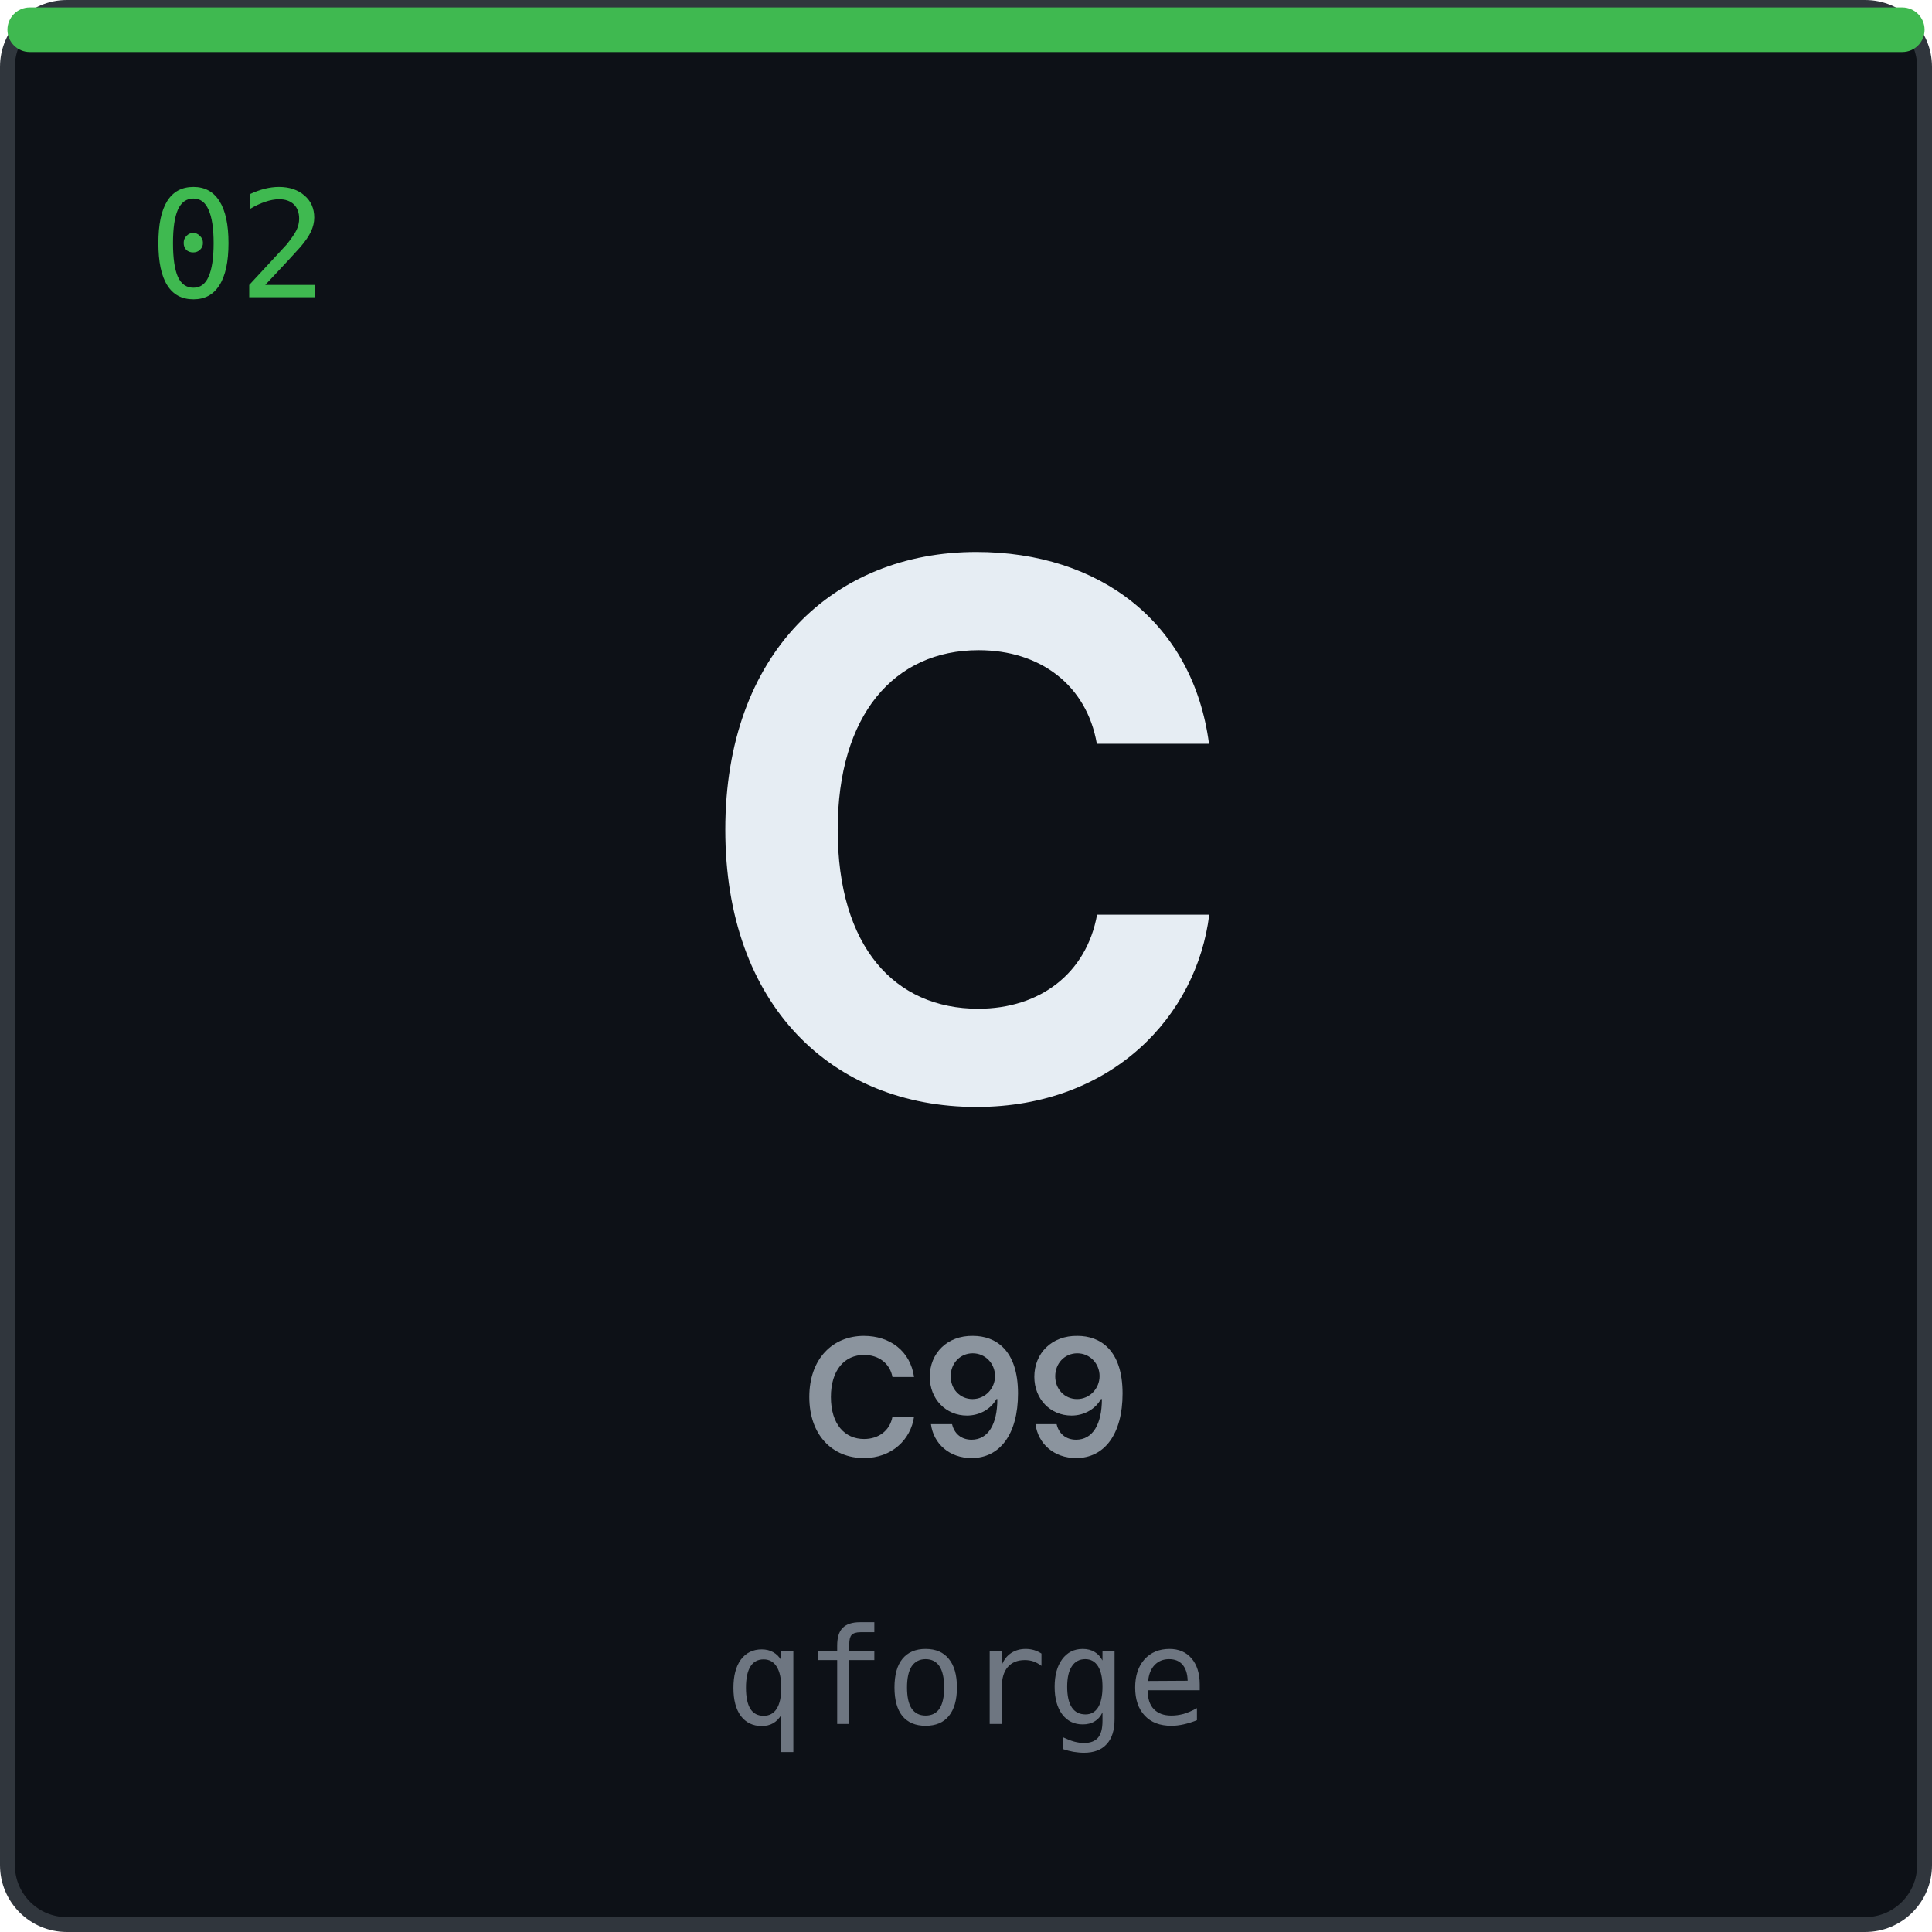
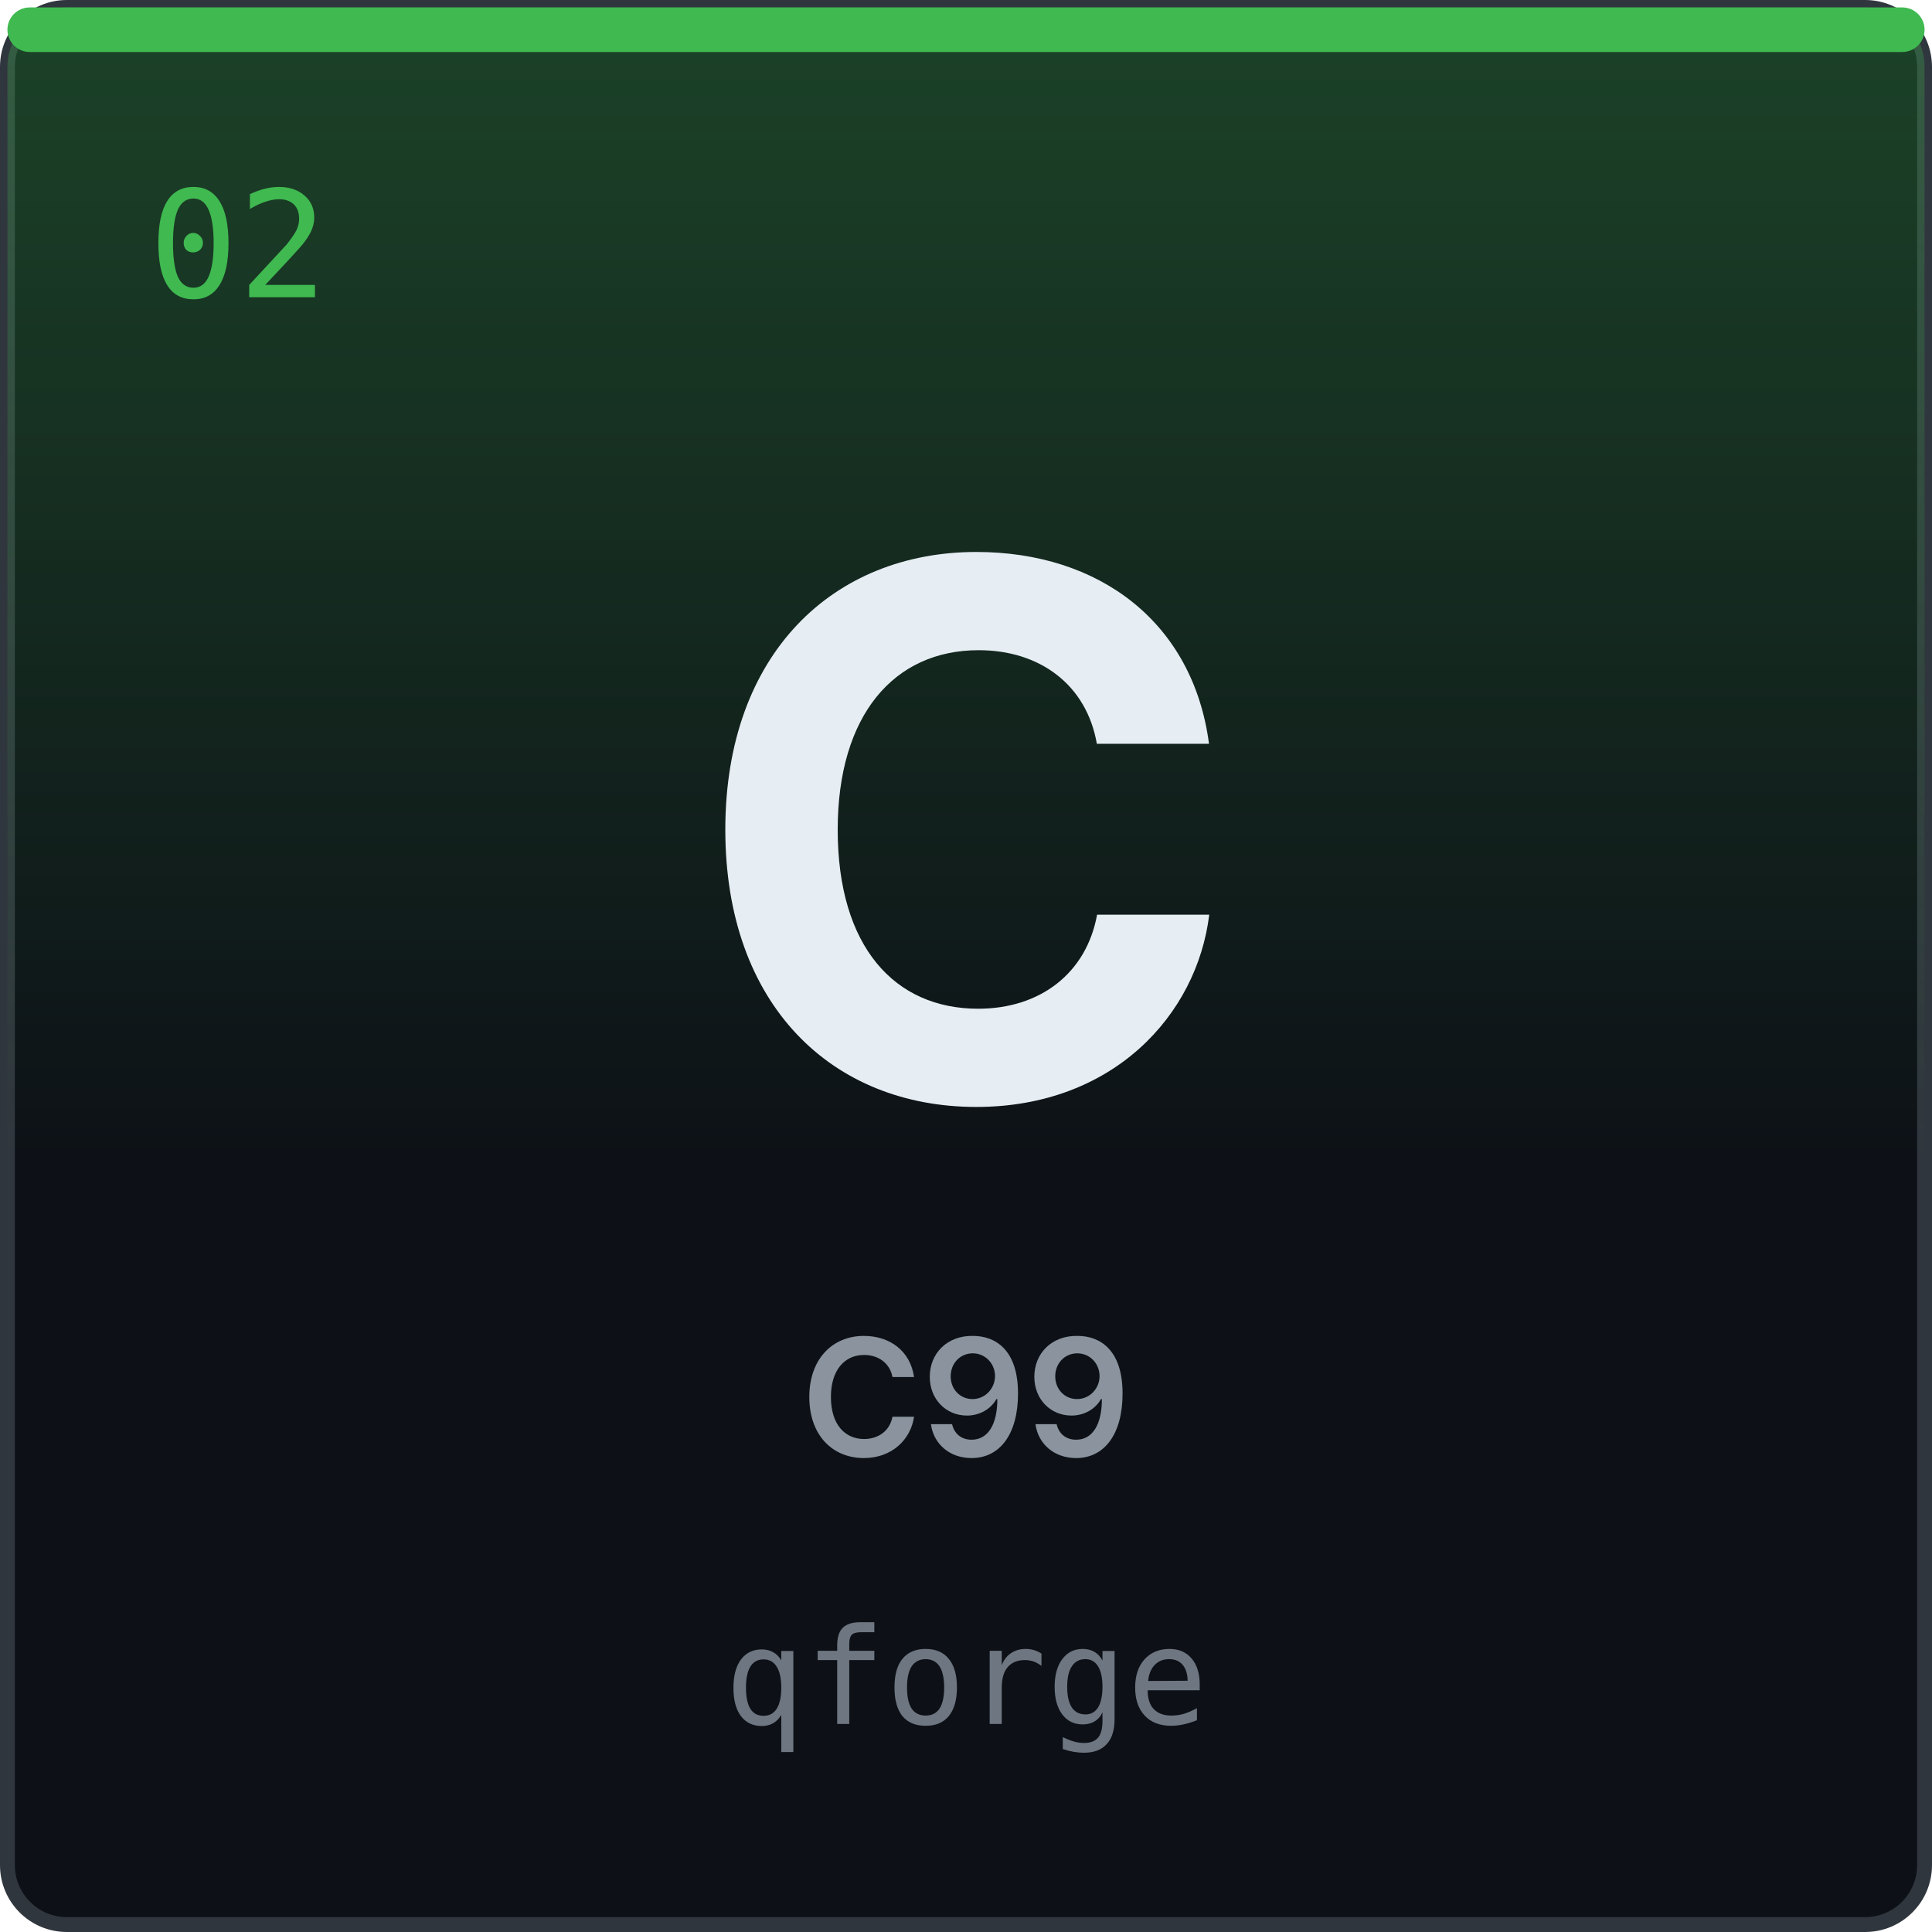
<svg xmlns="http://www.w3.org/2000/svg" width="130" height="130" viewBox="0 0 130 130" role="img" aria-label="02 C C99 qforge">
+   <defs>
+     <linearGradient id="g2" x1="0" y1="0" x2="0" y2="1">
+       <stop offset="0%" stop-color="#3fb950" stop-opacity="0.3" />
+       <stop offset="60%" stop-color="#3fb950" stop-opacity="0" />
+     </linearGradient>
+   </defs>
  <g opacity="1">
    <set attributeName="opacity" to="0" begin="0s" />
    <animate attributeName="opacity" from="0" to="1" begin="0.08s" dur="0.55s" fill="freeze" />
    <rect x="0.5" y="0.5" width="129" height="129" rx="4" fill="#0d1117" stroke="#30363d" stroke-width="1" />
+     <rect x="0.5" y="0.5" width="129" height="129" rx="4" fill="url(#g2)" />
    <rect x="0.5" y="0.5" width="129" height="3" rx="1.5" fill="#3fb950">
      <animate attributeName="opacity" values="1;0.45;1" dur="4s" begin="-0.42s" repeatCount="indefinite" />
    </rect>
    <text x="10" y="20" font-family="ui-monospace, SFMono-Regular, Menlo, monospace" font-size="10" font-weight="500" fill="#3fb950">02</text>
    <text x="65" y="74" font-family="-apple-system, BlinkMacSystemFont, Inter, system-ui, sans-serif" font-size="50" font-weight="700" fill="#e6edf3" text-anchor="middle" letter-spacing="-1">C</text>
    <text x="65" y="98" font-family="-apple-system, BlinkMacSystemFont, Inter, system-ui, sans-serif" font-size="11" font-weight="600" fill="#8b949e" text-anchor="middle">C99</text>
    <text x="65" y="116" font-family="ui-monospace, SFMono-Regular, Menlo, monospace" font-size="9" fill="#6e7681" text-anchor="middle">qforge</text>
  </g>
</svg>
